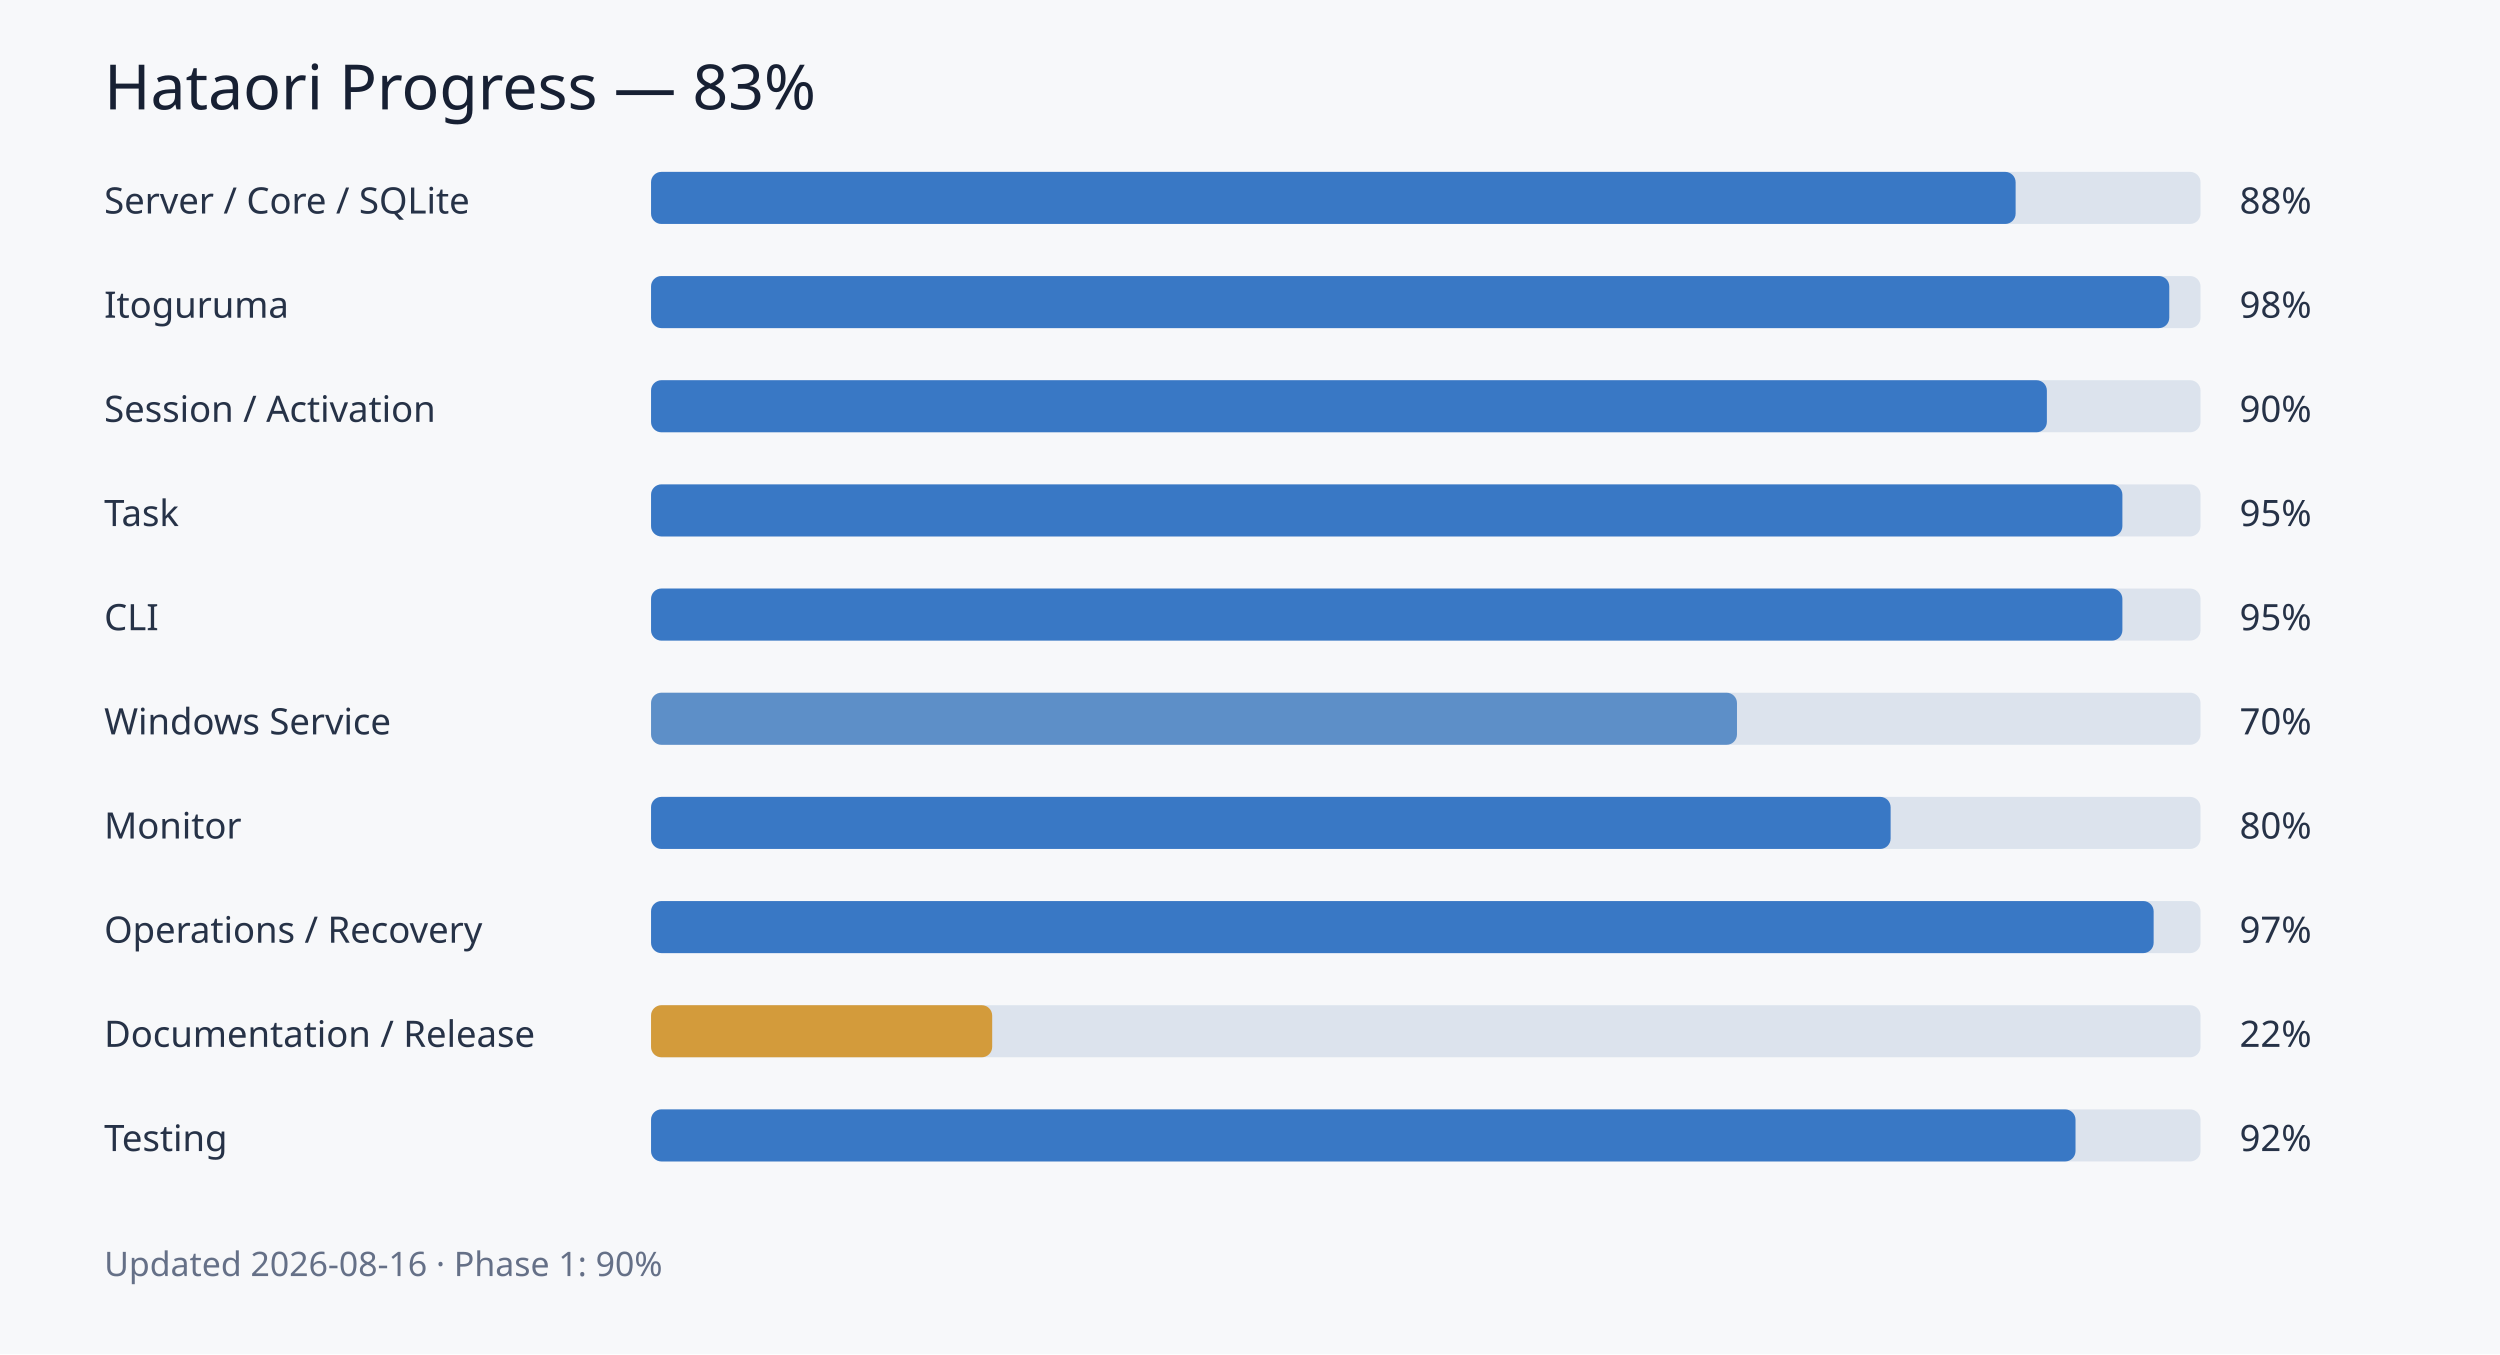
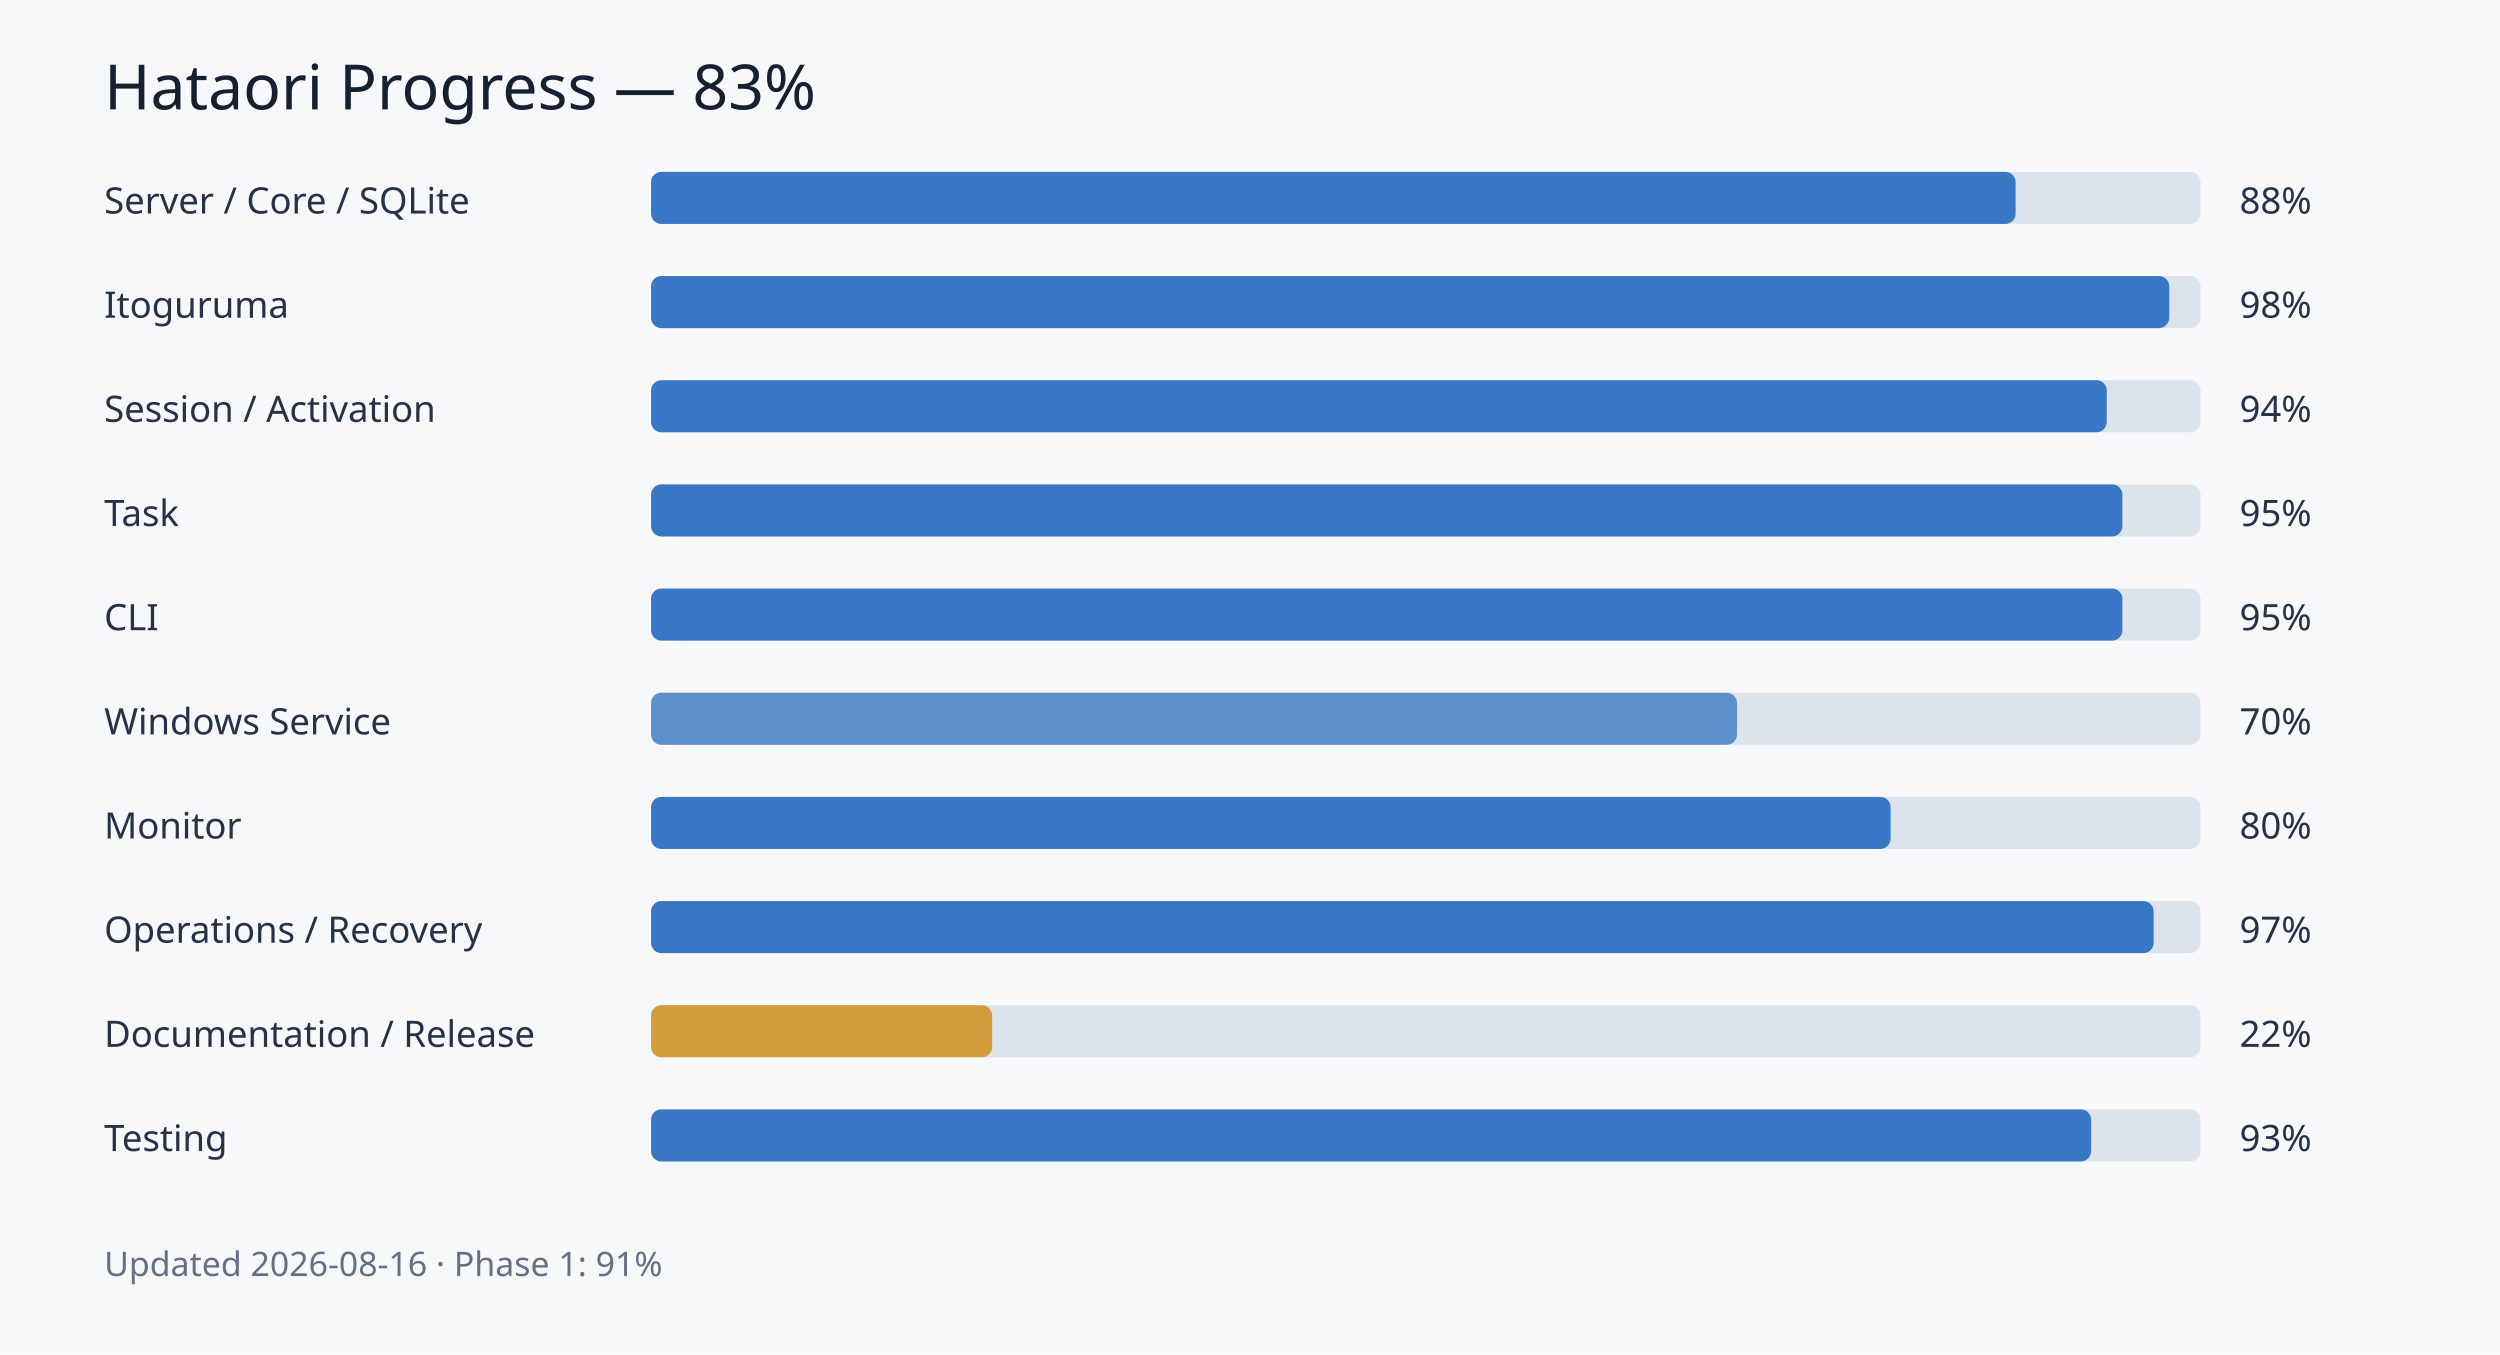
<svg xmlns="http://www.w3.org/2000/svg" width="960" height="520" viewBox="0 0 960 520">
  <rect width="960" height="520" fill="#f7f8fa" />
  <text x="40" y="42" font-family="Segoe UI, sans-serif" font-size="24" fill="#172033">Hataori Progress — 83%</text>
  <g font-family="Segoe UI, sans-serif" font-size="14" fill="#263247">
    <text x="40" y="82">Server / Core / SQLite</text>
    <rect x="250" y="66" width="595" height="20" rx="4" fill="#dce3ed" />
    <rect x="250" y="66" width="524" height="20" rx="4" fill="#3978c5" />
    <text x="860" y="82">88%</text>
    <text x="40" y="122">Itoguruma</text>
    <rect x="250" y="106" width="595" height="20" rx="4" fill="#dce3ed" />
    <rect x="250" y="106" width="583" height="20" rx="4" fill="#3978c5" />
    <text x="860" y="122">98%</text>
    <text x="40" y="162">Session / Activation</text>
    <rect x="250" y="146" width="595" height="20" rx="4" fill="#dce3ed" />
-     <rect x="250" y="146" width="536" height="20" rx="4" fill="#3978c5" />
-     <text x="860" y="162">90%</text>
+     <rect x="250" y="146" width="559" height="20" rx="4" fill="#3978c5" />
+     <text x="860" y="162">94%</text>
    <text x="40" y="202">Task</text>
    <rect x="250" y="186" width="595" height="20" rx="4" fill="#dce3ed" />
    <rect x="250" y="186" width="565" height="20" rx="4" fill="#3978c5" />
    <text x="860" y="202">95%</text>
    <text x="40" y="242">CLI</text>
    <rect x="250" y="226" width="595" height="20" rx="4" fill="#dce3ed" />
    <rect x="250" y="226" width="565" height="20" rx="4" fill="#3978c5" />
    <text x="860" y="242">95%</text>
    <text x="40" y="282">Windows Service</text>
    <rect x="250" y="266" width="595" height="20" rx="4" fill="#dce3ed" />
    <rect x="250" y="266" width="417" height="20" rx="4" fill="#5d8fc8" />
    <text x="860" y="282">70%</text>
    <text x="40" y="322">Monitor</text>
    <rect x="250" y="306" width="595" height="20" rx="4" fill="#dce3ed" />
    <rect x="250" y="306" width="476" height="20" rx="4" fill="#3978c5" />
    <text x="860" y="322">80%</text>
    <text x="40" y="362">Operations / Recovery</text>
    <rect x="250" y="346" width="595" height="20" rx="4" fill="#dce3ed" />
    <rect x="250" y="346" width="577" height="20" rx="4" fill="#3978c5" />
    <text x="860" y="362">97%</text>
    <text x="40" y="402">Documentation / Release</text>
    <rect x="250" y="386" width="595" height="20" rx="4" fill="#dce3ed" />
    <rect x="250" y="386" width="131" height="20" rx="4" fill="#d39b3b" />
    <text x="860" y="402">22%</text>
    <text x="40" y="442">Testing</text>
    <rect x="250" y="426" width="595" height="20" rx="4" fill="#dce3ed" />
-     <rect x="250" y="426" width="547" height="20" rx="4" fill="#3978c5" />
-     <text x="860" y="442">92%</text>
+     <rect x="250" y="426" width="553" height="20" rx="4" fill="#3978c5" />
+     <text x="860" y="442">93%</text>
  </g>
-   <text x="40" y="490" font-family="Segoe UI, sans-serif" font-size="13" fill="#657087">Updated 2026-08-16 · Phase 1: 90%</text>
+   <text x="40" y="490" font-family="Segoe UI, sans-serif" font-size="13" fill="#657087">Updated 2026-08-16 · Phase 1: 91%</text>
</svg>
